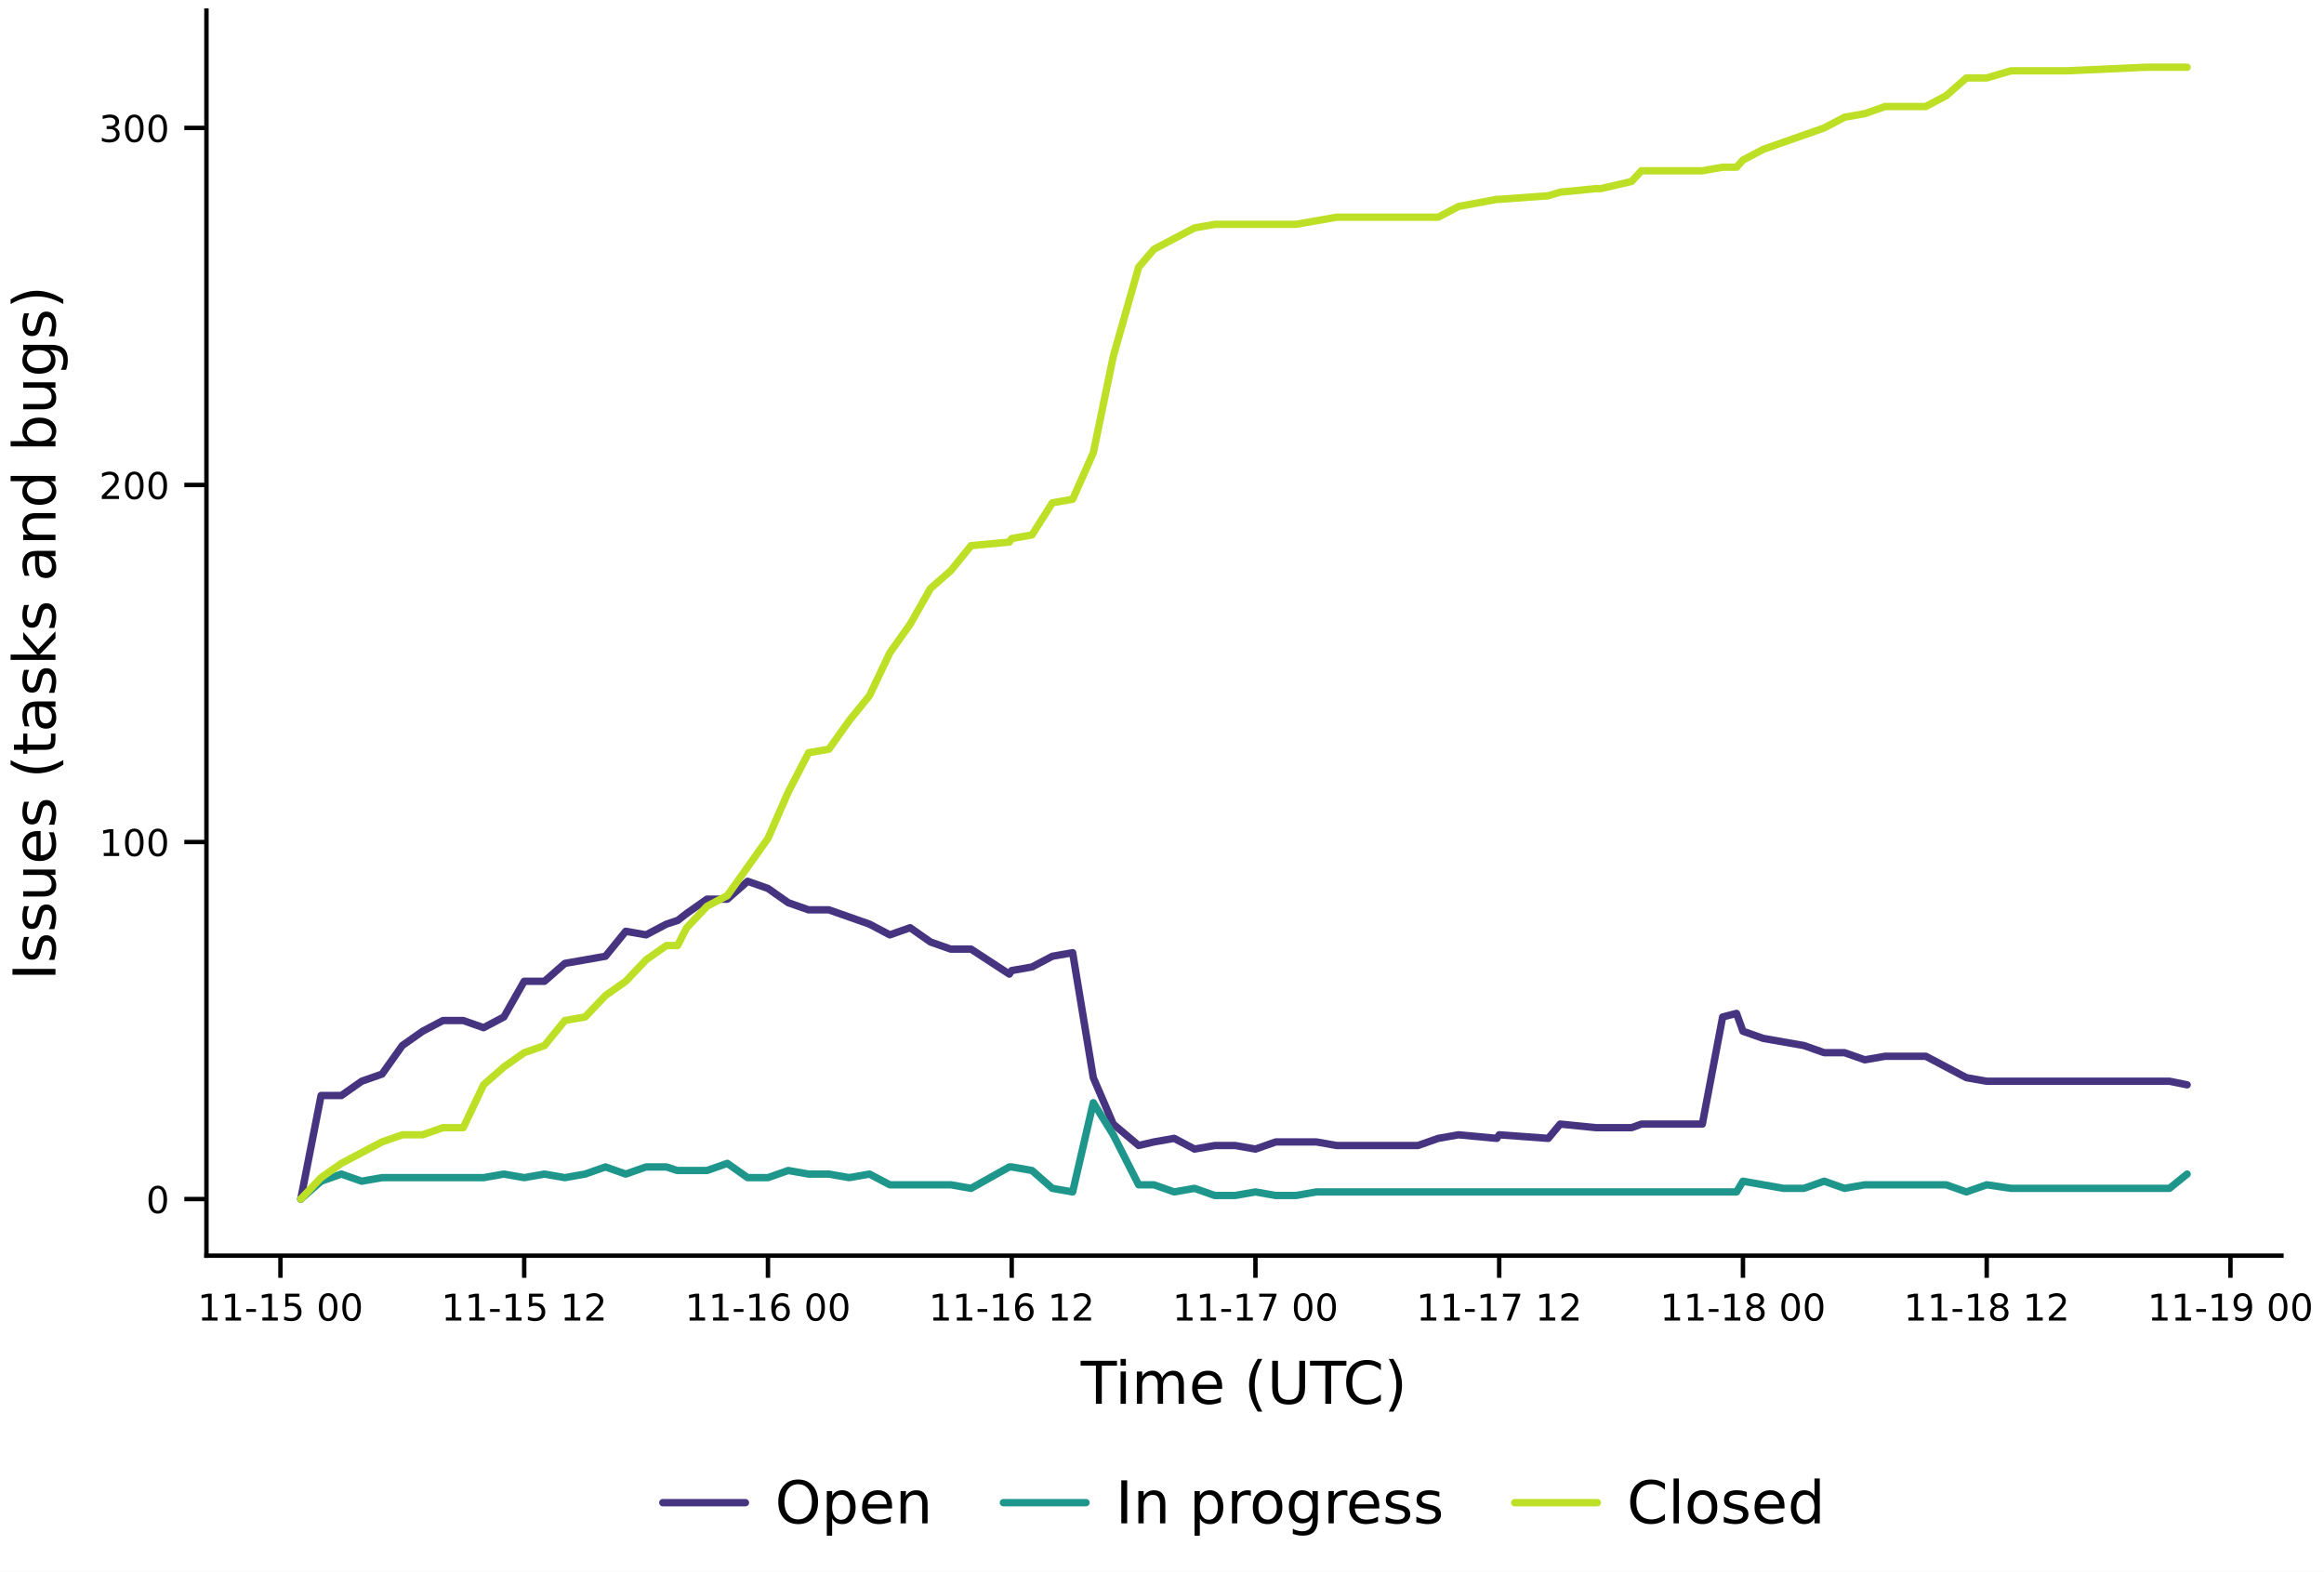
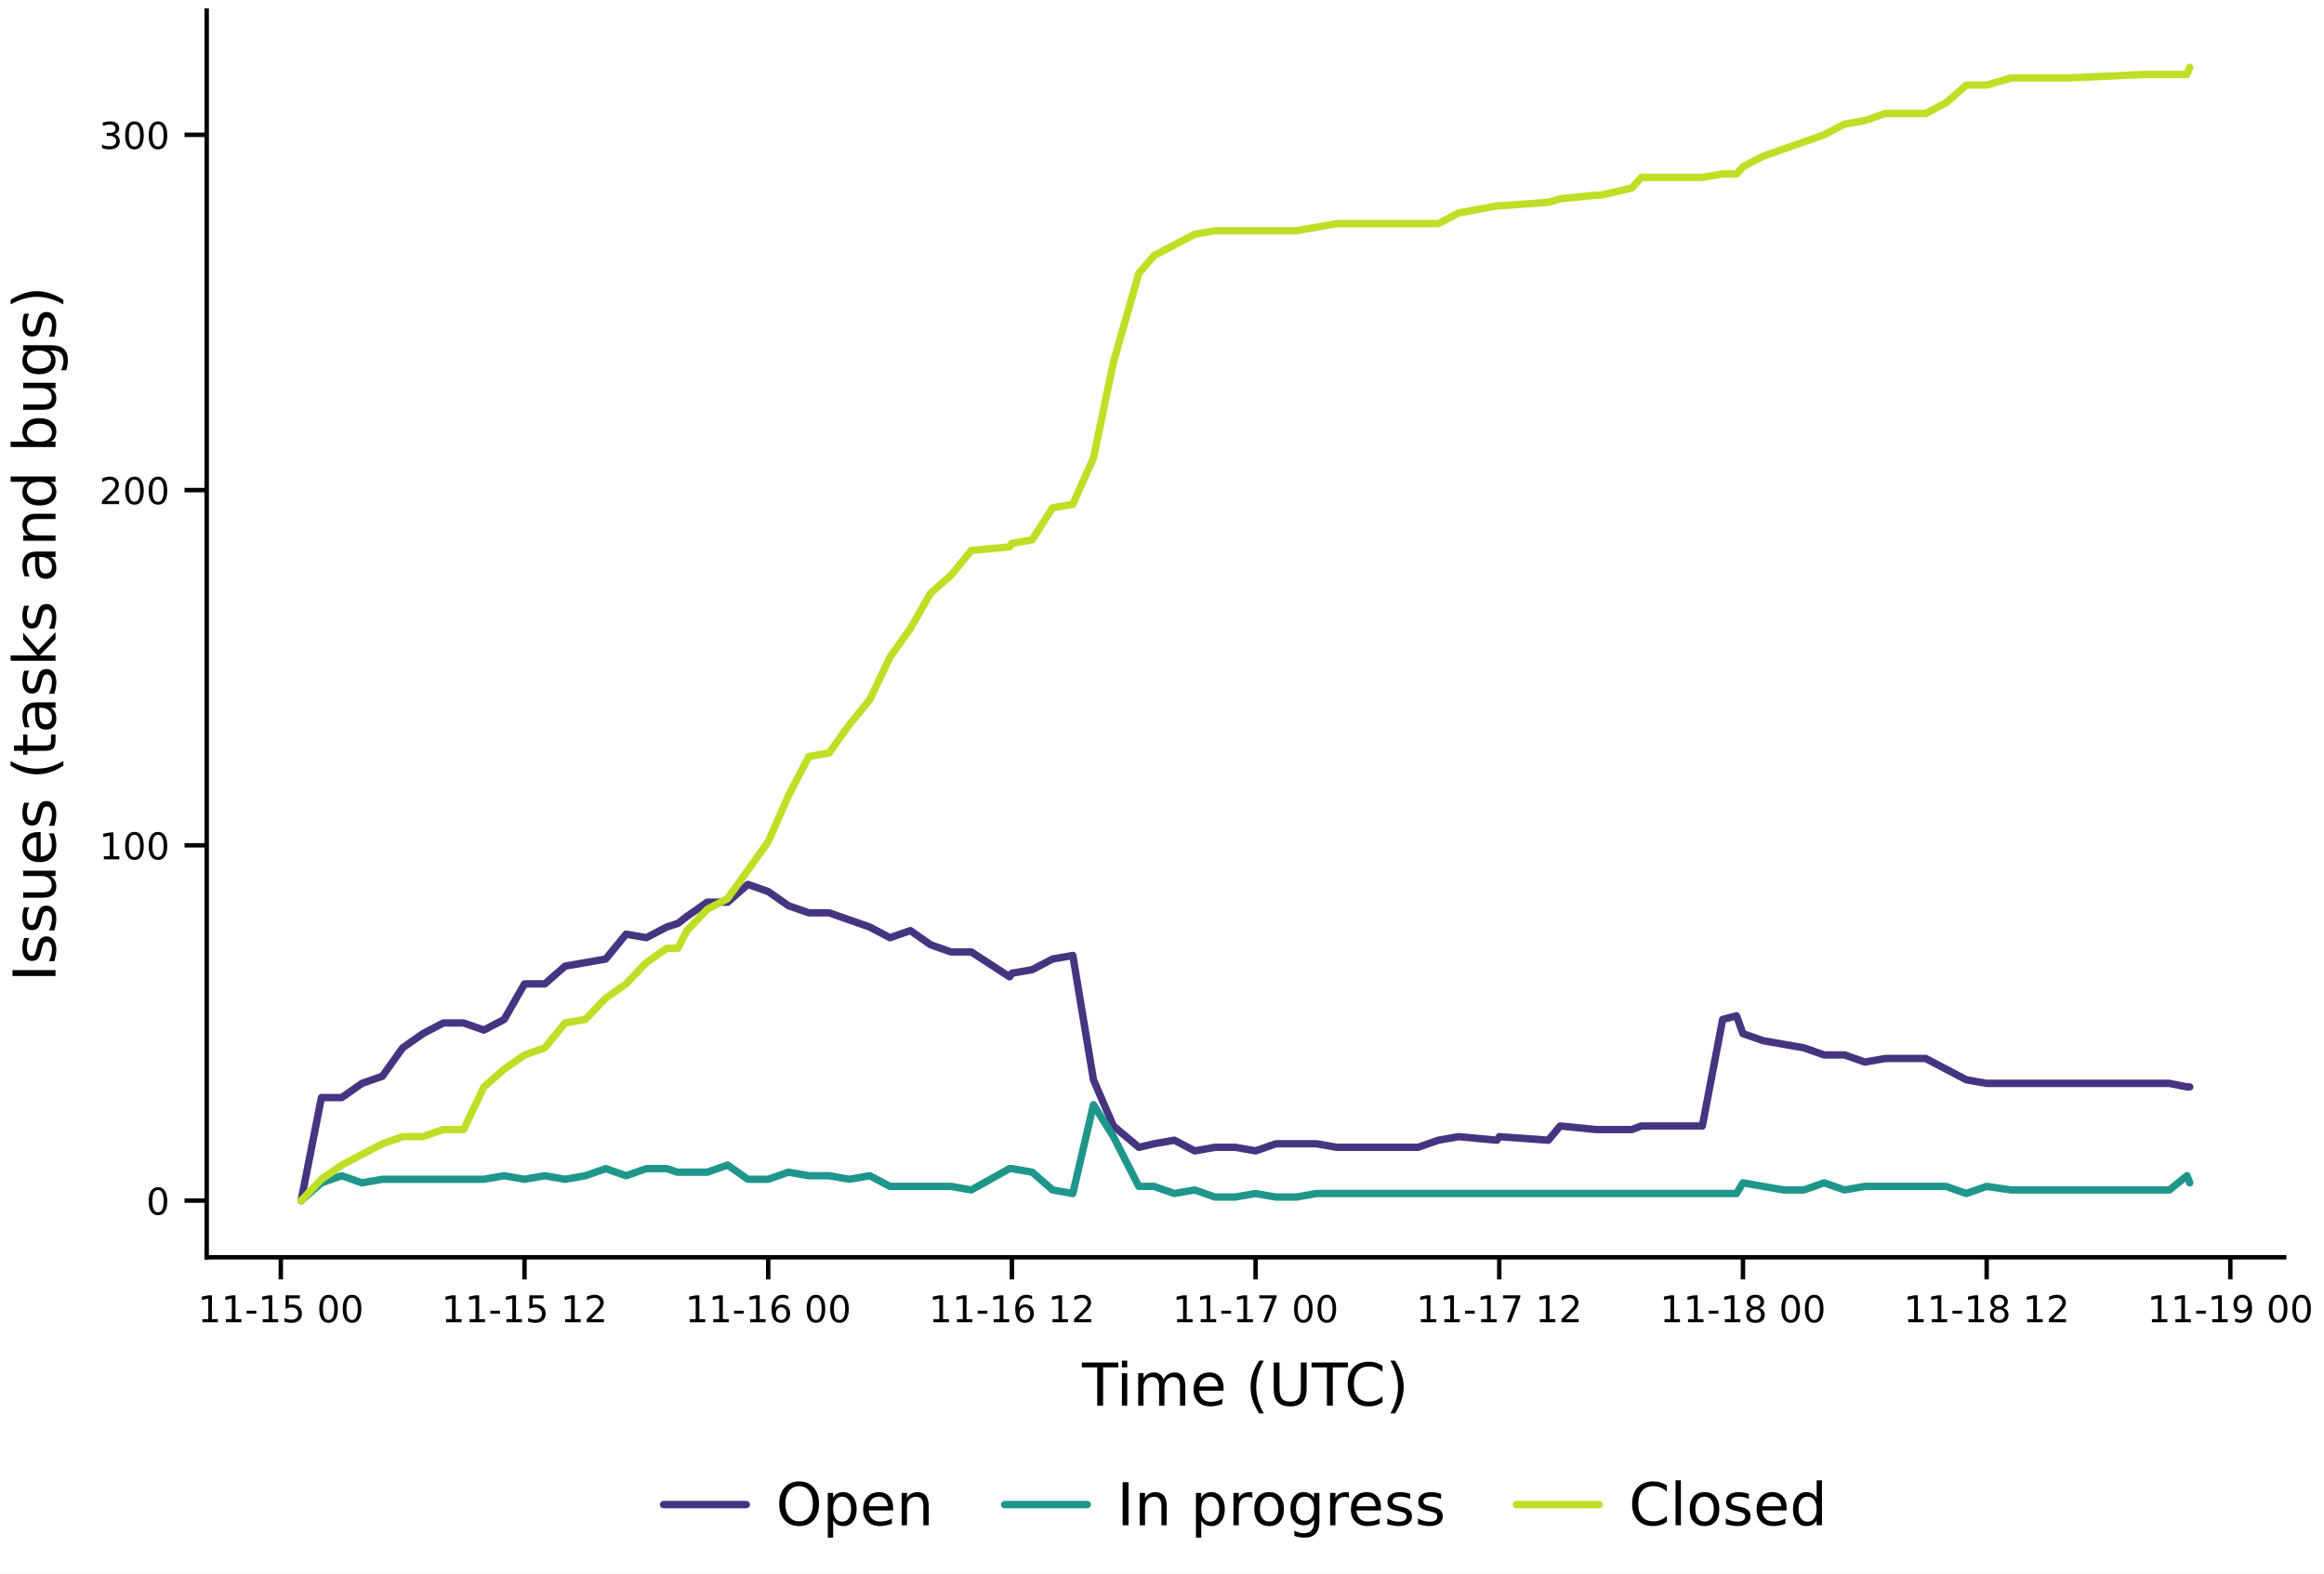
- <svg xmlns="http://www.w3.org/2000/svg" xmlns:xlink="http://www.w3.org/1999/xlink" width="315.025pt" height="213.046pt" viewBox="0 0 315.025 213.046" version="1.1">
+ <svg xmlns="http://www.w3.org/2000/svg" xmlns:xlink="http://www.w3.org/1999/xlink" width="314.65pt" height="213.046pt" viewBox="0 0 314.65 213.046" version="1.1">
  <defs>
    <style type="text/css">*{stroke-linejoin: round; stroke-linecap: butt}</style>
  </defs>
  <g id="figure_1">
    <g id="patch_1">
-       <path d="M 0 213.046  L 315.025 213.046  L 315.025 0  L 0 0  z " style="fill: #ffffff" />
+       <path d="M 0 213.046  L 314.65 213.046  L 314.65 0  L 0 0  z " style="fill: #ffffff" />
    </g>
    <g id="axes_1">
      <g id="patch_2">
        <path d="M 27.984 170.203  L 309.256 170.203  L 309.256 1.44  L 27.984 1.44  z " style="fill: #ffffff" />
      </g>
      <g id="matplotlib.axis_1">
        <g id="xtick_1">
          <g id="line2d_1">
            <defs>
-               <path id="m850ba866b7" d="M 0 0  L 0 3  " style="stroke: #000000; stroke-width: 0.6" />
+               <path id="mc173787faa" d="M 0 0  L 0 3  " style="stroke: #000000; stroke-width: 0.6" />
            </defs>
            <g>
-               <use xlink:href="#m850ba866b7" x="38.016" y="170.203" style="stroke: #000000; stroke-width: 0.6" />
+               <use xlink:href="#mc173787faa" x="38.02" y="170.203" style="stroke: #000000; stroke-width: 0.6" />
            </g>
          </g>
          <g id="text_1">
-             <text style="font-size: 5px; font-family: 'DejaVu Sans', sans-serif; text-anchor: middle" x="38.016" y="179.002" transform="rotate(-0 38.01602 179.0017)">11-15 00</text>
+             <text style="font-size: 5px; font-family: 'DejaVu Sans', sans-serif; text-anchor: middle" x="38.02" y="179.002" transform="rotate(-0 38.01996 179.0017)">11-15 00</text>
          </g>
        </g>
        <g id="xtick_2">
          <g id="line2d_2">
            <g>
-               <use xlink:href="#m850ba866b7" x="71.057" y="170.203" style="stroke: #000000; stroke-width: 0.6" />
+               <use xlink:href="#mc173787faa" x="71.014" y="170.203" style="stroke: #000000; stroke-width: 0.6" />
            </g>
          </g>
          <g id="text_2">
-             <text style="font-size: 5px; font-family: 'DejaVu Sans', sans-serif; text-anchor: middle" x="71.057" y="179.002" transform="rotate(-0 71.05711 179.0017)">11-15 12</text>
+             <text style="font-size: 5px; font-family: 'DejaVu Sans', sans-serif; text-anchor: middle" x="71.014" y="179.002" transform="rotate(-0 71.01368 179.0017)">11-15 12</text>
          </g>
        </g>
        <g id="xtick_3">
          <g id="line2d_3">
            <g>
-               <use xlink:href="#m850ba866b7" x="104.098" y="170.203" style="stroke: #000000; stroke-width: 0.6" />
+               <use xlink:href="#mc173787faa" x="104.007" y="170.203" style="stroke: #000000; stroke-width: 0.6" />
            </g>
          </g>
          <g id="text_3">
-             <text style="font-size: 5px; font-family: 'DejaVu Sans', sans-serif; text-anchor: middle" x="104.098" y="179.002" transform="rotate(-0 104.0982 179.0017)">11-16 00</text>
+             <text style="font-size: 5px; font-family: 'DejaVu Sans', sans-serif; text-anchor: middle" x="104.007" y="179.002" transform="rotate(-0 104.0074 179.0017)">11-16 00</text>
          </g>
        </g>
        <g id="xtick_4">
          <g id="line2d_4">
            <g>
-               <use xlink:href="#m850ba866b7" x="137.139" y="170.203" style="stroke: #000000; stroke-width: 0.6" />
+               <use xlink:href="#mc173787faa" x="137.001" y="170.203" style="stroke: #000000; stroke-width: 0.6" />
            </g>
          </g>
          <g id="text_4">
-             <text style="font-size: 5px; font-family: 'DejaVu Sans', sans-serif; text-anchor: middle" x="137.139" y="179.002" transform="rotate(-0 137.1393 179.0017)">11-16 12</text>
+             <text style="font-size: 5px; font-family: 'DejaVu Sans', sans-serif; text-anchor: middle" x="137.001" y="179.002" transform="rotate(-0 137.0011 179.0017)">11-16 12</text>
          </g>
        </g>
        <g id="xtick_5">
          <g id="line2d_5">
            <g>
-               <use xlink:href="#m850ba866b7" x="170.18" y="170.203" style="stroke: #000000; stroke-width: 0.6" />
+               <use xlink:href="#mc173787faa" x="169.995" y="170.203" style="stroke: #000000; stroke-width: 0.6" />
            </g>
          </g>
          <g id="text_5">
-             <text style="font-size: 5px; font-family: 'DejaVu Sans', sans-serif; text-anchor: middle" x="170.18" y="179.002" transform="rotate(-0 170.1804 179.0017)">11-17 00</text>
+             <text style="font-size: 5px; font-family: 'DejaVu Sans', sans-serif; text-anchor: middle" x="169.995" y="179.002" transform="rotate(-0 169.9948 179.0017)">11-17 00</text>
          </g>
        </g>
        <g id="xtick_6">
          <g id="line2d_6">
            <g>
-               <use xlink:href="#m850ba866b7" x="203.221" y="170.203" style="stroke: #000000; stroke-width: 0.6" />
+               <use xlink:href="#mc173787faa" x="202.989" y="170.203" style="stroke: #000000; stroke-width: 0.6" />
            </g>
          </g>
          <g id="text_6">
-             <text style="font-size: 5px; font-family: 'DejaVu Sans', sans-serif; text-anchor: middle" x="203.221" y="179.002" transform="rotate(-0 203.2215 179.0017)">11-17 12</text>
+             <text style="font-size: 5px; font-family: 'DejaVu Sans', sans-serif; text-anchor: middle" x="202.989" y="179.002" transform="rotate(-0 202.9886 179.0017)">11-17 12</text>
          </g>
        </g>
        <g id="xtick_7">
          <g id="line2d_7">
            <g>
-               <use xlink:href="#m850ba866b7" x="236.263" y="170.203" style="stroke: #000000; stroke-width: 0.6" />
+               <use xlink:href="#mc173787faa" x="235.982" y="170.203" style="stroke: #000000; stroke-width: 0.6" />
            </g>
          </g>
          <g id="text_7">
-             <text style="font-size: 5px; font-family: 'DejaVu Sans', sans-serif; text-anchor: middle" x="236.263" y="179.002" transform="rotate(-0 236.2625 179.0017)">11-18 00</text>
+             <text style="font-size: 5px; font-family: 'DejaVu Sans', sans-serif; text-anchor: middle" x="235.982" y="179.002" transform="rotate(-0 235.9823 179.0017)">11-18 00</text>
          </g>
        </g>
        <g id="xtick_8">
          <g id="line2d_8">
            <g>
-               <use xlink:href="#m850ba866b7" x="269.304" y="170.203" style="stroke: #000000; stroke-width: 0.6" />
+               <use xlink:href="#mc173787faa" x="268.976" y="170.203" style="stroke: #000000; stroke-width: 0.6" />
            </g>
          </g>
          <g id="text_8">
-             <text style="font-size: 5px; font-family: 'DejaVu Sans', sans-serif; text-anchor: middle" x="269.304" y="179.002" transform="rotate(-0 269.3036 179.0017)">11-18 12</text>
+             <text style="font-size: 5px; font-family: 'DejaVu Sans', sans-serif; text-anchor: middle" x="268.976" y="179.002" transform="rotate(-0 268.976 179.0017)">11-18 12</text>
          </g>
        </g>
        <g id="xtick_9">
          <g id="line2d_9">
            <g>
-               <use xlink:href="#m850ba866b7" x="302.345" y="170.203" style="stroke: #000000; stroke-width: 0.6" />
+               <use xlink:href="#mc173787faa" x="301.97" y="170.203" style="stroke: #000000; stroke-width: 0.6" />
            </g>
          </g>
          <g id="text_9">
-             <text style="font-size: 5px; font-family: 'DejaVu Sans', sans-serif; text-anchor: middle" x="302.345" y="179.002" transform="rotate(-0 302.3447 179.0017)">11-19 00</text>
+             <text style="font-size: 5px; font-family: 'DejaVu Sans', sans-serif; text-anchor: middle" x="301.97" y="179.002" transform="rotate(-0 301.9697 179.0017)">11-19 00</text>
          </g>
        </g>
        <g id="text_10">
          <text style="font-size: 8px; font-family: 'DejaVu Sans', sans-serif; text-anchor: middle" x="168.62" y="190.282" transform="rotate(-0 168.6201 190.2816)">Time (UTC)</text>
        </g>
      </g>
      <g id="matplotlib.axis_2">
        <g id="ytick_1">
          <g id="line2d_10">
            <defs>
-               <path id="m9716263b7c" d="M 0 0  L -3 0  " style="stroke: #000000; stroke-width: 0.6" />
+               <path id="ma9f5a7afdf" d="M 0 0  L -3 0  " style="stroke: #000000; stroke-width: 0.6" />
            </defs>
            <g>
-               <use xlink:href="#m9716263b7c" x="27.984" y="162.532" style="stroke: #000000; stroke-width: 0.6" />
+               <use xlink:href="#ma9f5a7afdf" x="27.984" y="162.532" style="stroke: #000000; stroke-width: 0.6" />
            </g>
          </g>
          <g id="text_11">
            <text style="font-size: 5px; font-family: 'DejaVu Sans', sans-serif; text-anchor: end" x="22.984" y="164.431" transform="rotate(-0 22.98438 164.4312)">0</text>
          </g>
        </g>
        <g id="ytick_2">
          <g id="line2d_11">
            <g>
-               <use xlink:href="#m9716263b7c" x="27.984" y="114.134" style="stroke: #000000; stroke-width: 0.6" />
+               <use xlink:href="#ma9f5a7afdf" x="27.984" y="114.438" style="stroke: #000000; stroke-width: 0.6" />
            </g>
          </g>
          <g id="text_12">
-             <text style="font-size: 5px; font-family: 'DejaVu Sans', sans-serif; text-anchor: end" x="22.984" y="116.034" transform="rotate(-0 22.98438 116.0335)">100</text>
+             <text style="font-size: 5px; font-family: 'DejaVu Sans', sans-serif; text-anchor: end" x="22.984" y="116.337" transform="rotate(-0 22.98438 116.337)">100</text>
          </g>
        </g>
        <g id="ytick_3">
          <g id="line2d_12">
            <g>
-               <use xlink:href="#m9716263b7c" x="27.984" y="65.736" style="stroke: #000000; stroke-width: 0.6" />
+               <use xlink:href="#ma9f5a7afdf" x="27.984" y="66.343" style="stroke: #000000; stroke-width: 0.6" />
            </g>
          </g>
          <g id="text_13">
-             <text style="font-size: 5px; font-family: 'DejaVu Sans', sans-serif; text-anchor: end" x="22.984" y="67.636" transform="rotate(-0 22.98438 67.63579)">200</text>
+             <text style="font-size: 5px; font-family: 'DejaVu Sans', sans-serif; text-anchor: end" x="22.984" y="68.243" transform="rotate(-0 22.98438 68.24266)">200</text>
          </g>
        </g>
        <g id="ytick_4">
          <g id="line2d_13">
            <g>
-               <use xlink:href="#m9716263b7c" x="27.984" y="17.339" style="stroke: #000000; stroke-width: 0.6" />
+               <use xlink:href="#ma9f5a7afdf" x="27.984" y="18.249" style="stroke: #000000; stroke-width: 0.6" />
            </g>
          </g>
          <g id="text_14">
-             <text style="font-size: 5px; font-family: 'DejaVu Sans', sans-serif; text-anchor: end" x="22.984" y="19.238" transform="rotate(-0 22.98438 19.23807)">300</text>
+             <text style="font-size: 5px; font-family: 'DejaVu Sans', sans-serif; text-anchor: end" x="22.984" y="20.148" transform="rotate(-0 22.98438 20.14837)">300</text>
          </g>
        </g>
        <g id="text_15">
          <text style="font-size: 8px; font-family: 'DejaVu Sans', sans-serif; text-anchor: middle" x="7.519" y="85.821" transform="rotate(-90 7.51875 85.82143)">Issues (tasks and bugs)</text>
        </g>
      </g>
      <g id="line2d_14">
-         <path d="M 40.769 162.532  L 43.523 148.496  L 46.276 148.496  L 49.03 146.561  L 51.783 145.593  L 54.537 141.721  L 57.29 139.785  L 60.043 138.333  L 62.797 138.333  L 65.55 139.301  L 68.304 137.849  L 71.057 133.009  L 73.811 133.009  L 76.564 130.589  L 79.317 130.105  L 82.071 129.621  L 84.824 126.234  L 87.578 126.718  L 90.331 125.266  L 91.8 124.782  L 91.845 124.782  L 93.084 123.814  L 95.838 121.878  L 98.591 121.878  L 101.345 119.458  L 104.098 120.426  L 106.852 122.362  L 109.605 123.33  L 112.358 123.33  L 115.112 124.298  L 117.865 125.266  L 120.619 126.718  L 123.372 125.75  L 126.126 127.685  L 128.879 128.653  L 131.632 128.653  L 136.818 132.041  L 137.139 131.557  L 139.893 131.073  L 142.646 129.621  L 145.4 129.137  L 148.199 146.077  L 150.906 152.368  L 154.348 155.272  L 156.413 154.788  L 159.167 154.304  L 161.92 155.756  L 164.674 155.272  L 167.427 155.272  L 170.18 155.756  L 172.934 154.788  L 175.687 154.788  L 178.441 154.788  L 181.194 155.272  L 183.947 155.272  L 186.701 155.272  L 189.454 155.272  L 192.208 155.272  L 194.961 154.304  L 197.715 153.82  L 202.9 154.304  L 203.221 153.82  L 209.876 154.304  L 211.482 152.368  L 216.346 152.852  L 216.989 152.852  L 221.165 152.852  L 222.495 152.368  L 225.249 152.368  L 228.002 152.368  L 230.756 152.368  L 233.509 137.849  L 235.391 137.365  L 236.263 139.785  L 239.016 140.753  L 241.769 141.237  L 244.523 141.721  L 247.276 142.689  L 250.03 142.689  L 252.783 143.657  L 255.537 143.173  L 258.29 143.173  L 261.043 143.173  L 263.797 144.625  L 266.55 146.077  L 269.304 146.561  L 272.608 146.561  L 274.856 146.561  L 277.564 146.561  L 280.317 146.561  L 290.918 146.561  L 291.331 146.561  L 294.084 146.561  L 296.471 147.045  " clip-path="url(#pfa83e4c1f5)" style="fill: none; stroke: #463480; stroke-linecap: round" />
+         <path d="M 40.769 162.532  L 43.519 148.584  L 46.268 148.584  L 49.018 146.661  L 51.767 145.699  L 54.517 141.851  L 57.266 139.928  L 60.016 138.485  L 62.765 138.485  L 65.515 139.447  L 68.264 138.004  L 71.014 133.194  L 73.763 133.194  L 76.513 130.79  L 79.262 130.309  L 82.012 129.828  L 84.761 126.461  L 87.511 126.942  L 90.26 125.499  L 91.726 125.018  L 91.772 125.018  L 93.009 124.056  L 95.759 122.133  L 98.508 122.133  L 101.258 119.728  L 104.007 120.69  L 106.757 122.614  L 109.506 123.575  L 112.256 123.575  L 115.005 124.537  L 117.755 125.499  L 120.504 126.942  L 123.254 125.98  L 126.003 127.904  L 128.753 128.866  L 131.502 128.866  L 136.68 132.232  L 137.001 131.751  L 139.751 131.271  L 142.5 129.828  L 145.25 129.347  L 148.045 146.18  L 150.749 152.432  L 154.185 155.318  L 156.247 154.837  L 158.997 154.356  L 161.746 155.799  L 164.496 155.318  L 167.245 155.318  L 169.995 155.799  L 172.744 154.837  L 175.494 154.837  L 178.243 154.837  L 180.993 155.318  L 183.742 155.318  L 186.492 155.318  L 189.241 155.318  L 191.991 155.318  L 194.74 154.356  L 197.49 153.875  L 202.668 154.356  L 202.989 153.875  L 209.633 154.356  L 211.237 152.432  L 216.094 152.913  L 216.736 152.913  L 220.906 152.913  L 222.235 152.432  L 224.984 152.432  L 227.734 152.432  L 230.483 152.432  L 233.233 138.004  L 235.112 137.523  L 235.982 139.928  L 238.732 140.889  L 241.481 141.37  L 244.231 141.851  L 246.98 142.813  L 249.73 142.813  L 252.479 143.775  L 255.229 143.294  L 257.978 143.294  L 260.728 143.294  L 263.477 144.737  L 266.227 146.18  L 268.976 146.661  L 272.275 146.661  L 274.521 146.661  L 277.224 146.661  L 279.974 146.661  L 290.559 146.661  L 290.972 146.661  L 293.721 146.661  L 296.104 147.142  L 296.471 147.142  " clip-path="url(#p9554a8da34)" style="fill: none; stroke: #463480; stroke-linecap: round" />
      </g>
      <g id="line2d_15">
-         <path d="M 40.769 162.532  L 43.523 160.112  L 46.276 159.144  L 49.03 160.112  L 51.783 159.628  L 54.537 159.628  L 57.29 159.628  L 60.043 159.628  L 62.797 159.628  L 65.55 159.628  L 68.304 159.144  L 71.057 159.628  L 73.811 159.144  L 76.564 159.628  L 79.317 159.144  L 82.071 158.176  L 84.824 159.144  L 87.578 158.176  L 90.331 158.176  L 91.8 158.66  L 91.845 158.66  L 93.084 158.66  L 95.838 158.66  L 98.591 157.692  L 101.345 159.628  L 104.098 159.628  L 106.852 158.66  L 109.605 159.144  L 112.358 159.144  L 115.112 159.628  L 117.865 159.144  L 120.619 160.596  L 123.372 160.596  L 126.126 160.596  L 128.879 160.596  L 131.632 161.08  L 136.818 158.176  L 137.139 158.176  L 139.893 158.66  L 142.646 161.08  L 145.4 161.564  L 148.199 149.464  L 150.906 153.82  L 154.348 160.596  L 156.413 160.596  L 159.167 161.564  L 161.92 161.08  L 164.674 162.048  L 167.427 162.048  L 170.18 161.564  L 172.934 162.048  L 175.687 162.048  L 178.441 161.564  L 181.194 161.564  L 183.947 161.564  L 186.701 161.564  L 189.454 161.564  L 192.208 161.564  L 194.961 161.564  L 197.715 161.564  L 202.9 161.564  L 203.221 161.564  L 209.876 161.564  L 211.482 161.564  L 216.346 161.564  L 216.989 161.564  L 221.165 161.564  L 222.495 161.564  L 225.249 161.564  L 228.002 161.564  L 230.756 161.564  L 233.509 161.564  L 235.391 161.564  L 236.263 160.112  L 239.016 160.596  L 241.769 161.08  L 244.523 161.08  L 247.276 160.112  L 250.03 161.08  L 252.783 160.596  L 255.537 160.596  L 258.29 160.596  L 261.043 160.596  L 263.797 160.596  L 266.55 161.564  L 269.304 160.596  L 272.608 161.08  L 274.856 161.08  L 277.564 161.08  L 280.317 161.08  L 290.918 161.08  L 291.331 161.08  L 294.084 161.08  L 296.471 159.144  " clip-path="url(#pfa83e4c1f5)" style="fill: none; stroke: #1f968b; stroke-linecap: round" />
+         <path d="M 40.769 162.532  L 43.519 160.127  L 46.268 159.165  L 49.018 160.127  L 51.767 159.646  L 54.517 159.646  L 57.266 159.646  L 60.016 159.646  L 62.765 159.646  L 65.515 159.646  L 68.264 159.165  L 71.014 159.646  L 73.763 159.165  L 76.513 159.646  L 79.262 159.165  L 82.012 158.203  L 84.761 159.165  L 87.511 158.203  L 90.26 158.203  L 91.726 158.684  L 91.772 158.684  L 93.009 158.684  L 95.759 158.684  L 98.508 157.722  L 101.258 159.646  L 104.007 159.646  L 106.757 158.684  L 109.506 159.165  L 112.256 159.165  L 115.005 159.646  L 117.755 159.165  L 120.504 160.608  L 123.254 160.608  L 126.003 160.608  L 128.753 160.608  L 131.502 161.089  L 136.68 158.203  L 137.001 158.203  L 139.751 158.684  L 142.5 161.089  L 145.25 161.57  L 148.045 149.546  L 150.749 153.875  L 154.185 160.608  L 156.247 160.608  L 158.997 161.57  L 161.746 161.089  L 164.496 162.051  L 167.245 162.051  L 169.995 161.57  L 172.744 162.051  L 175.494 162.051  L 178.243 161.57  L 180.993 161.57  L 183.742 161.57  L 186.492 161.57  L 189.241 161.57  L 191.991 161.57  L 194.74 161.57  L 197.49 161.57  L 202.668 161.57  L 202.989 161.57  L 209.633 161.57  L 211.237 161.57  L 216.094 161.57  L 216.736 161.57  L 220.906 161.57  L 222.235 161.57  L 224.984 161.57  L 227.734 161.57  L 230.483 161.57  L 233.233 161.57  L 235.112 161.57  L 235.982 160.127  L 238.732 160.608  L 241.481 161.089  L 244.231 161.089  L 246.98 160.127  L 249.73 161.089  L 252.479 160.608  L 255.229 160.608  L 257.978 160.608  L 260.728 160.608  L 263.477 160.608  L 266.227 161.57  L 268.976 160.608  L 272.275 161.089  L 274.521 161.089  L 277.224 161.089  L 279.974 161.089  L 290.559 161.089  L 290.972 161.089  L 293.721 161.089  L 296.104 159.165  L 296.471 160.127  " clip-path="url(#p9554a8da34)" style="fill: none; stroke: #1f968b; stroke-linecap: round" />
      </g>
      <g id="line2d_16">
-         <path d="M 40.769 162.532  L 43.523 159.628  L 46.276 157.692  L 49.03 156.24  L 51.783 154.788  L 54.537 153.82  L 57.29 153.82  L 60.043 152.852  L 62.797 152.852  L 65.55 147.045  L 68.304 144.625  L 71.057 142.689  L 73.811 141.721  L 76.564 138.333  L 79.317 137.849  L 82.071 134.945  L 84.824 133.009  L 87.578 130.105  L 90.331 128.169  L 91.8 128.169  L 91.845 128.169  L 93.084 125.75  L 95.838 122.846  L 98.591 121.394  L 101.345 117.522  L 104.098 113.65  L 106.852 107.358  L 109.605 102.035  L 112.358 101.551  L 115.112 97.679  L 117.865 94.291  L 120.619 88.483  L 123.372 84.611  L 126.126 79.772  L 128.879 77.352  L 131.632 73.964  L 136.818 73.48  L 137.139 72.996  L 139.893 72.512  L 142.646 68.156  L 145.4 67.672  L 148.199 61.381  L 150.906 48.313  L 154.348 36.214  L 156.413 33.794  L 159.167 32.342  L 161.92 30.89  L 164.674 30.406  L 167.427 30.406  L 170.18 30.406  L 172.934 30.406  L 175.687 30.406  L 178.441 29.922  L 181.194 29.438  L 183.947 29.438  L 186.701 29.438  L 189.454 29.438  L 192.208 29.438  L 194.961 29.438  L 197.715 27.986  L 202.9 27.018  L 203.221 27.018  L 209.876 26.534  L 211.482 26.05  L 216.346 25.566  L 216.989 25.566  L 221.165 24.598  L 222.495 23.146  L 225.249 23.146  L 228.002 23.146  L 230.756 23.146  L 233.509 22.662  L 235.391 22.662  L 236.263 21.694  L 239.016 20.243  L 241.769 19.275  L 244.523 18.307  L 247.276 17.339  L 250.03 15.887  L 252.783 15.403  L 255.537 14.435  L 258.29 14.435  L 261.043 14.435  L 263.797 12.983  L 266.55 10.563  L 269.304 10.563  L 272.608 9.595  L 274.856 9.595  L 277.564 9.595  L 280.317 9.595  L 290.918 9.111  L 291.331 9.111  L 294.084 9.111  L 296.471 9.111  " clip-path="url(#pfa83e4c1f5)" style="fill: none; stroke: #bddf26; stroke-linecap: round" />
+         <path d="M 40.769 162.532  L 43.519 159.646  L 46.268 157.722  L 49.018 156.28  L 51.767 154.837  L 54.517 153.875  L 57.266 153.875  L 60.016 152.913  L 62.765 152.913  L 65.515 147.142  L 68.264 144.737  L 71.014 142.813  L 73.763 141.851  L 76.513 138.485  L 79.262 138.004  L 82.012 135.118  L 84.761 133.194  L 87.511 130.309  L 90.26 128.385  L 91.726 128.385  L 91.772 128.385  L 93.009 125.98  L 95.759 123.095  L 98.508 121.652  L 101.258 117.804  L 104.007 113.957  L 106.757 107.704  L 109.506 102.414  L 112.256 101.933  L 115.005 98.085  L 117.755 94.719  L 120.504 88.948  L 123.254 85.1  L 126.003 80.291  L 128.753 77.886  L 131.502 74.519  L 136.68 74.038  L 137.001 73.557  L 139.751 73.076  L 142.5 68.748  L 145.25 68.267  L 148.045 62.015  L 150.749 49.029  L 154.185 37.006  L 156.247 34.601  L 158.997 33.158  L 161.746 31.715  L 164.496 31.234  L 167.245 31.234  L 169.995 31.234  L 172.744 31.234  L 175.494 31.234  L 178.243 30.753  L 180.993 30.273  L 183.742 30.273  L 186.492 30.273  L 189.241 30.273  L 191.991 30.273  L 194.74 30.273  L 197.49 28.83  L 202.668 27.868  L 202.989 27.868  L 209.633 27.387  L 211.237 26.906  L 216.094 26.425  L 216.736 26.425  L 220.906 25.463  L 222.235 24.02  L 224.984 24.02  L 227.734 24.02  L 230.483 24.02  L 233.233 23.539  L 235.112 23.539  L 235.982 22.577  L 238.732 21.135  L 241.481 20.173  L 244.231 19.211  L 246.98 18.249  L 249.73 16.806  L 252.479 16.325  L 255.229 15.363  L 257.978 15.363  L 260.728 15.363  L 263.477 13.92  L 266.227 11.516  L 268.976 11.516  L 272.275 10.554  L 274.521 10.554  L 277.224 10.554  L 279.974 10.554  L 290.559 10.073  L 290.972 10.073  L 293.721 10.073  L 296.104 10.073  L 296.471 9.111  " clip-path="url(#p9554a8da34)" style="fill: none; stroke: #bddf26; stroke-linecap: round" />
      </g>
      <g id="patch_3">
        <path d="M 27.984 170.203  L 27.984 1.44  " style="fill: none; stroke: #000000; stroke-width: 0.6; stroke-linejoin: miter; stroke-linecap: square" />
      </g>
      <g id="patch_4">
        <path d="M 27.984 170.203  L 309.256 170.203  " style="fill: none; stroke: #000000; stroke-width: 0.6; stroke-linejoin: miter; stroke-linecap: square" />
      </g>
      <g id="legend_1">
        <g id="line2d_17">
          <path d="M 89.846 203.684  L 95.446 203.684  L 101.046 203.684  " style="fill: none; stroke: #463480; stroke-linecap: round" />
        </g>
        <g id="text_16">
          <text style="font-size: 8px; font-family: 'DejaVu Sans', sans-serif; text-anchor: start" x="105.046" y="206.484" transform="rotate(-0 105.0457 206.4837)">Open</text>
        </g>
        <g id="line2d_18">
          <path d="M 136.014 203.684  L 141.614 203.684  L 147.214 203.684  " style="fill: none; stroke: #1f968b; stroke-linecap: round" />
        </g>
        <g id="text_17">
          <text style="font-size: 8px; font-family: 'DejaVu Sans', sans-serif; text-anchor: start" x="151.214" y="206.484" transform="rotate(-0 151.2145 206.4837)">In progress</text>
        </g>
        <g id="line2d_19">
          <path d="M 205.322 203.684  L 210.922 203.684  L 216.522 203.684  " style="fill: none; stroke: #bddf26; stroke-linecap: round" />
        </g>
        <g id="text_18">
          <text style="font-size: 8px; font-family: 'DejaVu Sans', sans-serif; text-anchor: start" x="220.522" y="206.484" transform="rotate(-0 220.522 206.4837)">Closed</text>
        </g>
      </g>
    </g>
  </g>
  <defs>
-     <clipPath id="pfa83e4c1f5">
+     <clipPath id="p9554a8da34">
      <rect x="27.984" y="1.44" width="281.271" height="168.763" />
    </clipPath>
  </defs>
</svg>
